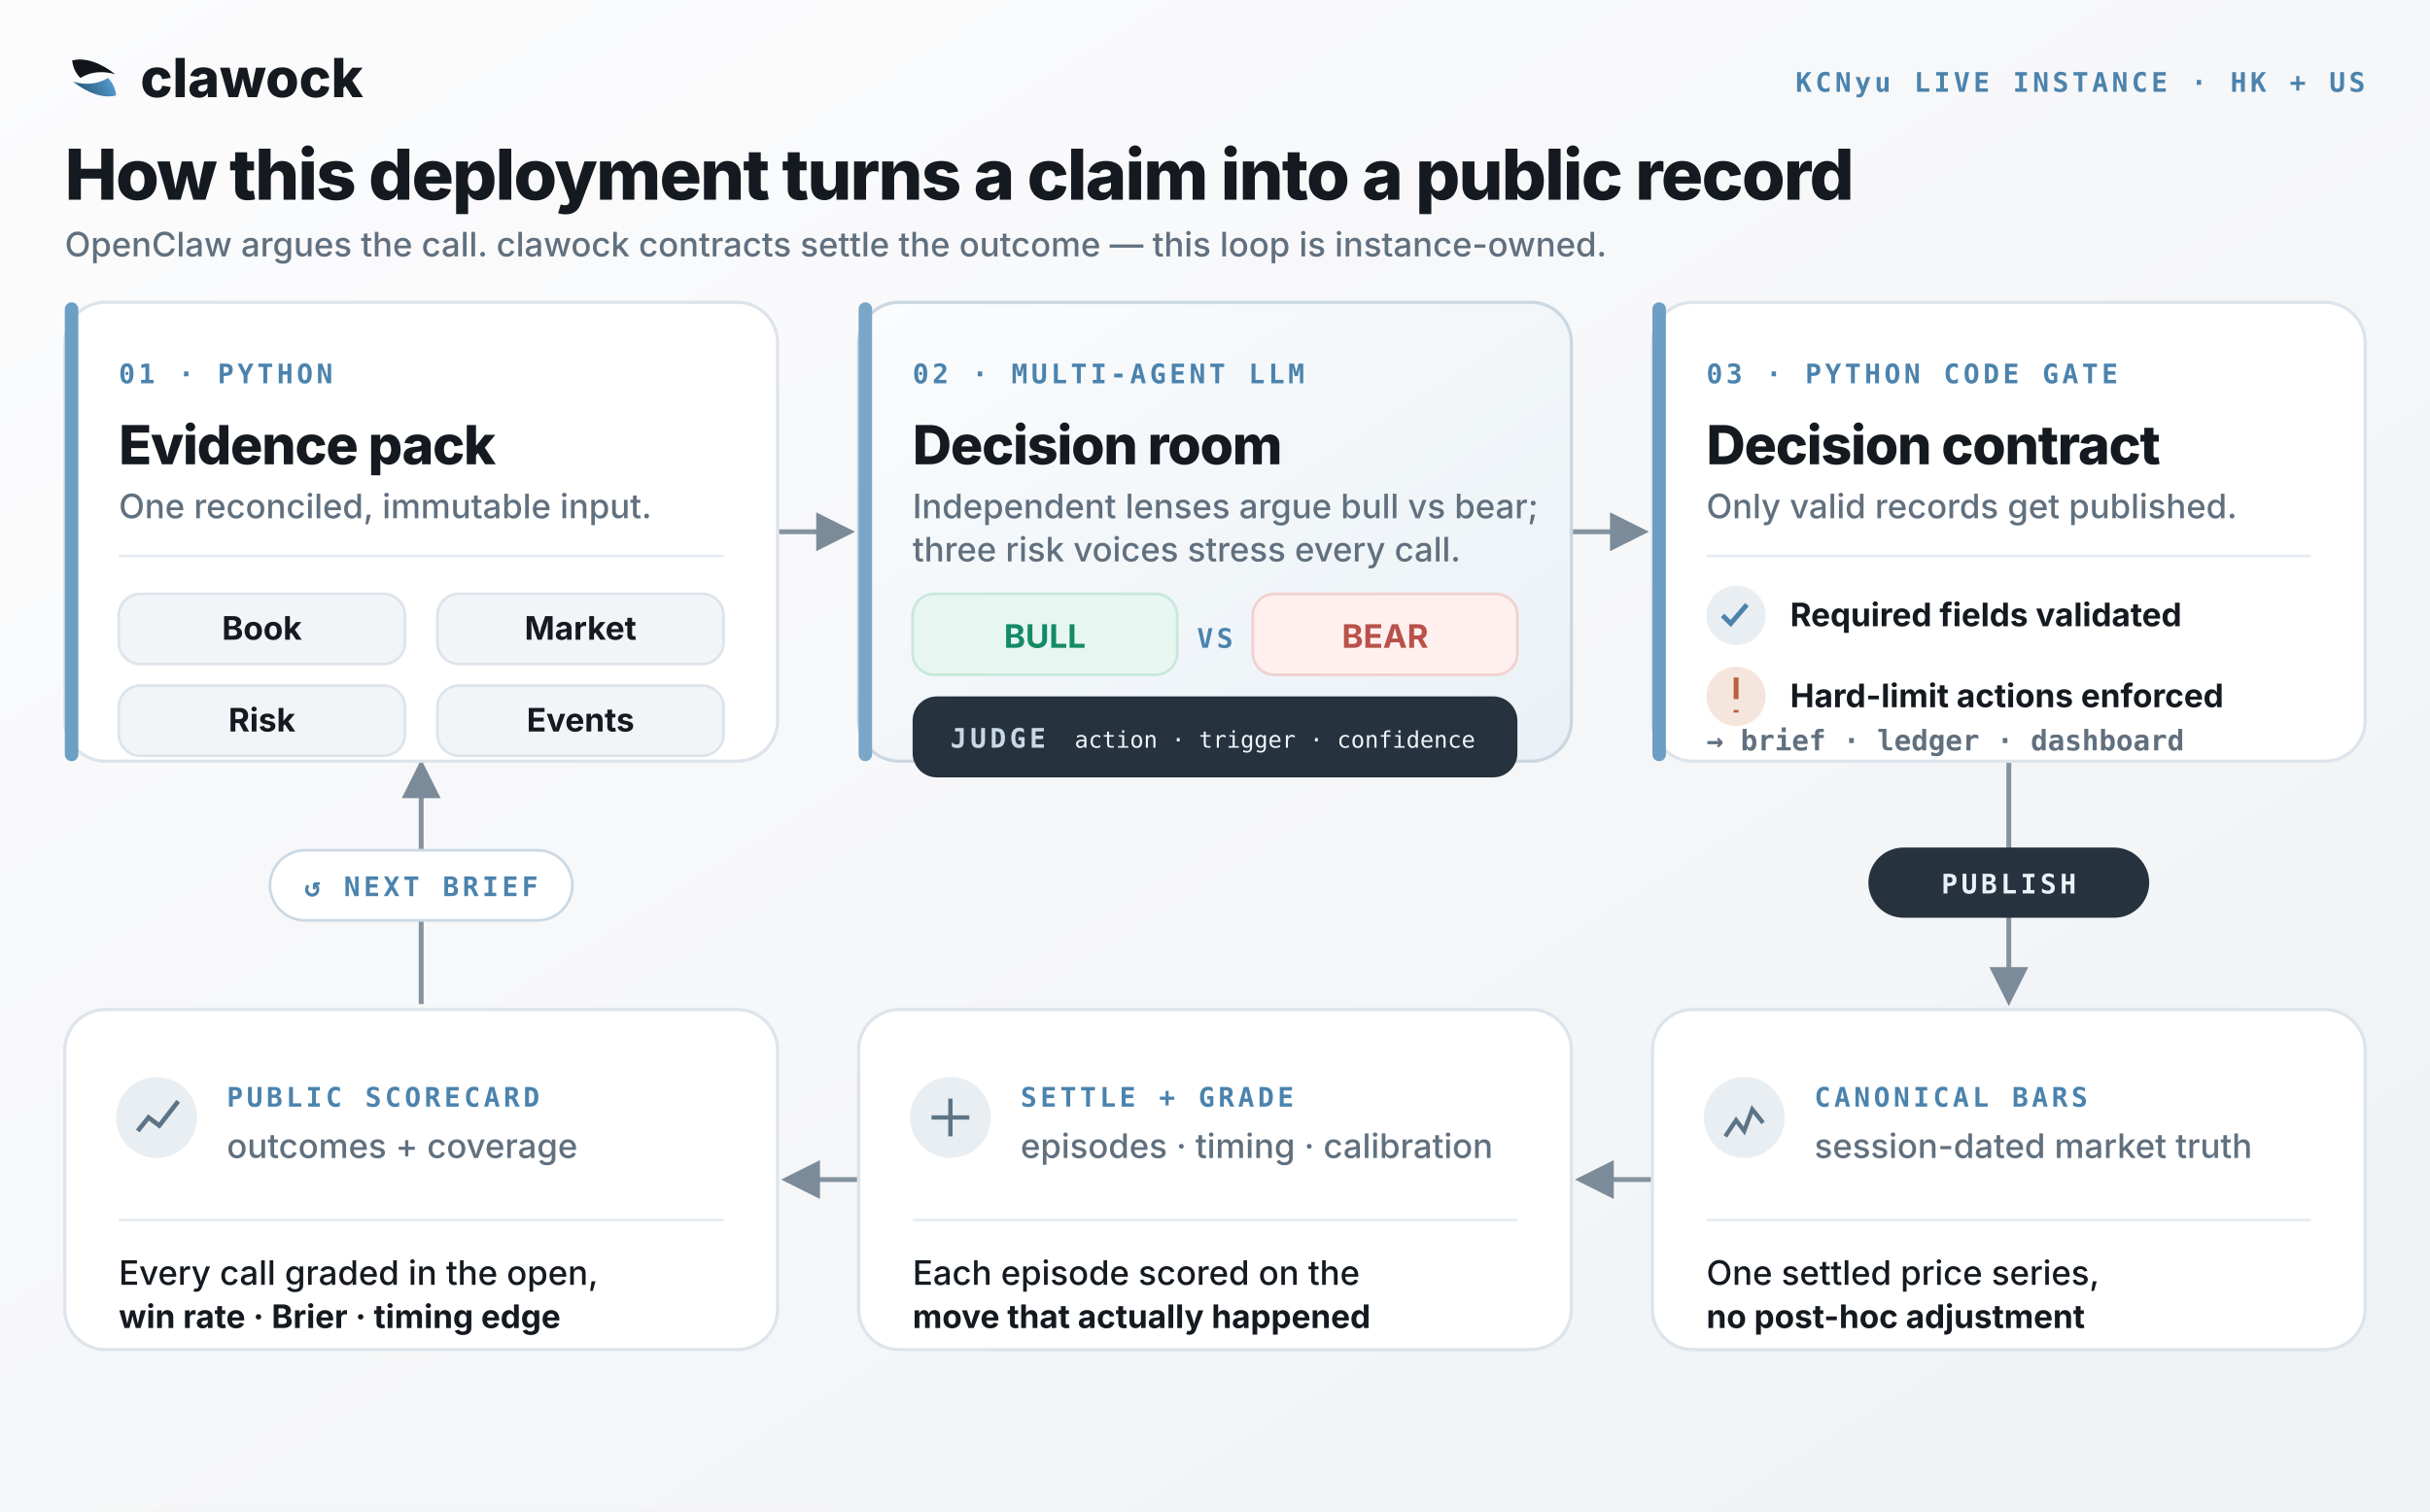
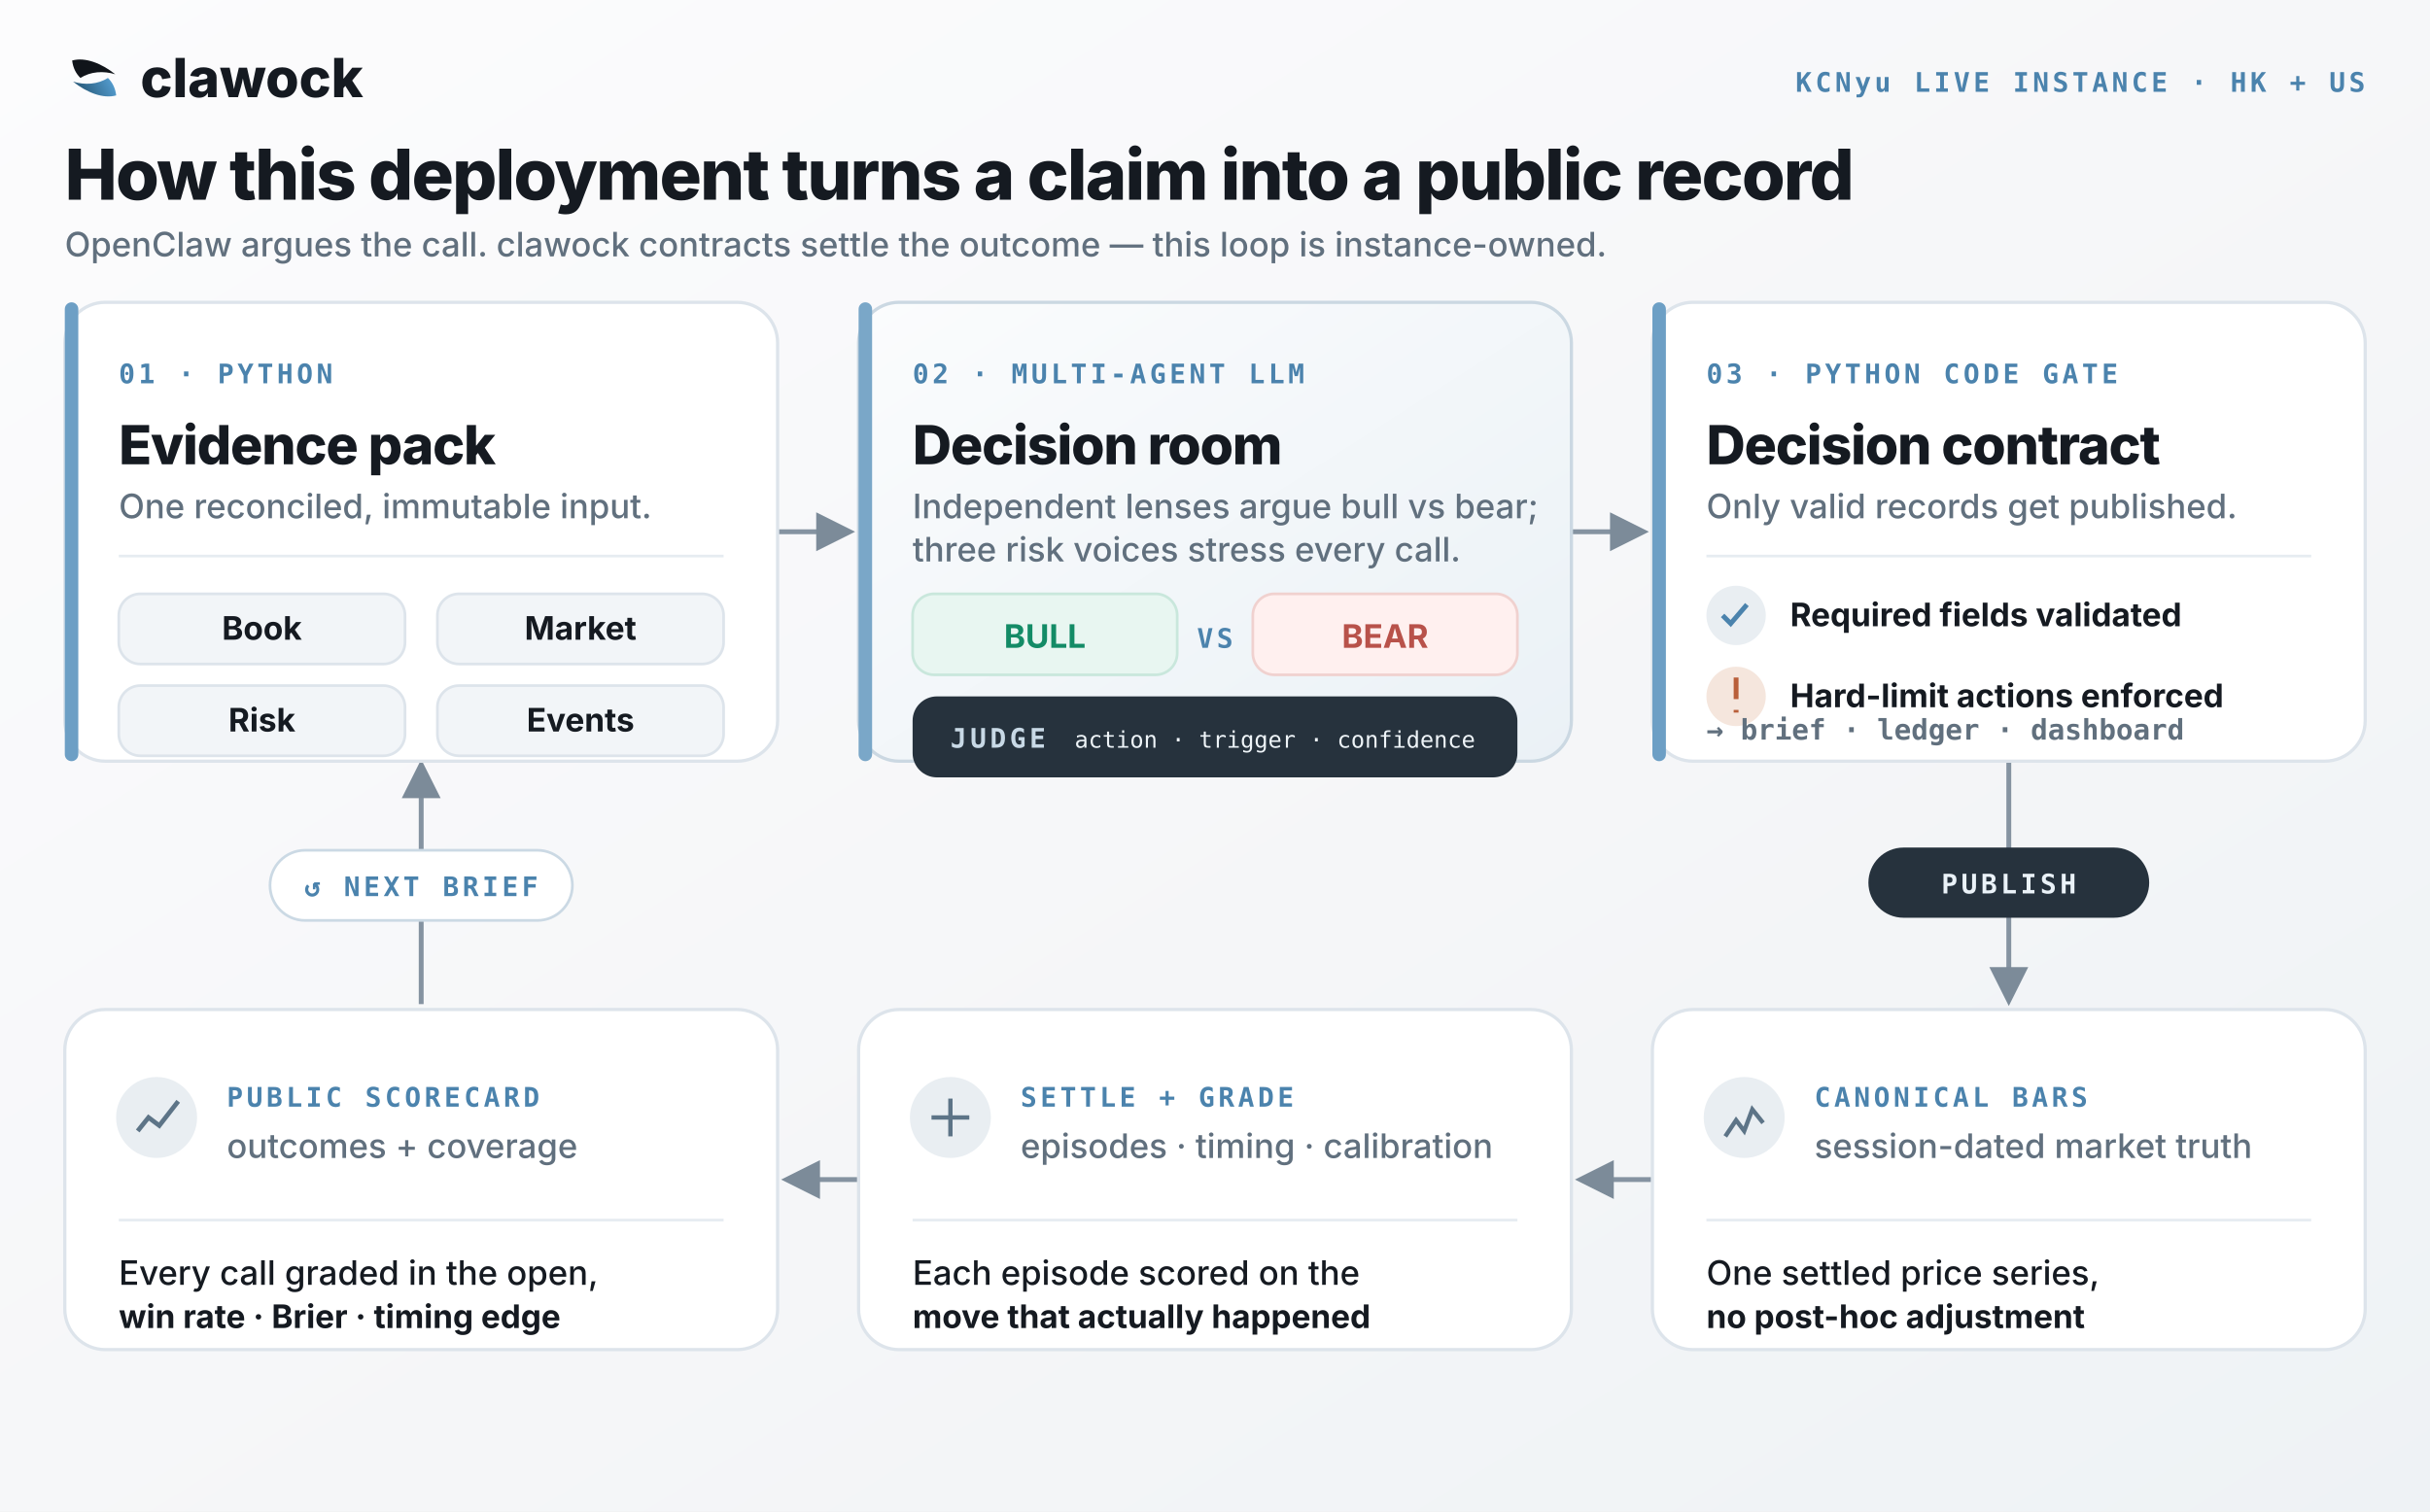
<svg xmlns="http://www.w3.org/2000/svg" width="900" height="560" viewBox="0 0 900 560" role="img" aria-labelledby="title desc">
  <defs>
    <linearGradient id="page" x1="0" y1="0" x2="1" y2="1">
      <stop offset="0" stop-color="#fcfcfd" />
      <stop offset=".58" stop-color="#f5f6f8" />
      <stop offset="1" stop-color="#eef2f5" />
    </linearGradient>
    <linearGradient id="core" x1="0" y1="0" x2="1" y2="1">
      <stop offset="0" stop-color="#fbfcfd" />
      <stop offset="1" stop-color="#eaf1f6" />
    </linearGradient>
    <linearGradient id="brand-bull" x1="14" y1="50" x2="51" y2="31" gradientUnits="userSpaceOnUse">
      <stop offset="0" stop-color="#245574" />
      <stop offset="1" stop-color="#559ed1" />
    </linearGradient>
    <marker id="arrow" markerWidth="9" markerHeight="9" refX="6.5" refY="4" orient="auto">
      <path d="M0 0L8 4L0 8Z" fill="#7c8b99" />
    </marker>
    <style>
      .sans{font-family:Inter,-apple-system,BlinkMacSystemFont,"Segoe UI",Arial,sans-serif}
      .ink{fill:#151a21}.muted{fill:#61707e}.blue{fill:#4b83ad}.green{fill:#138b66}.warm{fill:#b8524a}
      .kicker{font:700 10px "SFMono-Regular",Consolas,monospace;letter-spacing:1.3px}
      .title{font:800 26px Inter,-apple-system,"Segoe UI",Arial,sans-serif;letter-spacing:-.6px}
      .stage{font:800 20px Inter,-apple-system,"Segoe UI",Arial,sans-serif;letter-spacing:-.4px}
      .body{font:500 12.5px Inter,-apple-system,"Segoe UI",Arial,sans-serif}
      .label{font:750 12px Inter,-apple-system,"Segoe UI",Arial,sans-serif}
      .micro{font:600 10.5px "SFMono-Regular",Consolas,monospace}
      .card{fill:#fff;stroke:#dde4eb;stroke-width:1.2}
      .chip{fill:#f2f5f8;stroke:#dde4eb;stroke-width:1}
      .wire{fill:none;stroke:#8593a1;stroke-width:1.8;marker-end:url(#arrow)}
    </style>
  </defs>
  <rect width="900" height="560" fill="url(#page)" />
  <g class="sans">
    <g transform="translate(24 18) scale(.34)">
      <path d="M8 13C22 9 40 16 55 28C42 24 28 25 17 32C12 27 9 21 8 13Z" fill="#10141a" />
      <path d="M56 51C42 55 24 48 9 36C22 40 36 39 47 32C52 37 55 43 56 51Z" fill="url(#brand-bull)" />
    </g>
    <text x="52" y="36" font-size="20" font-weight="800" class="ink">clawock</text>
    <text x="876" y="34" text-anchor="end" class="kicker blue">KCNyu LIVE INSTANCE · HK + US</text>
    <text x="24" y="74" class="title ink">How this deployment turns a claim into a public record</text>
    <text x="24" y="95" class="body muted">OpenClaw argues the call. clawock contracts settle the outcome — this loop is instance-owned.</text>
  </g>
  <g class="sans">
    <path d="M288 197H314" class="wire" />
    <path d="M582 197H608" class="wire" />
    <path d="M744 282V370" class="wire" />
    <path d="M612 437H586" class="wire" />
    <path d="M318 437H292" class="wire" />
    <path d="M156 372V284" class="wire" />
    <g transform="translate(744 327)">
      <rect x="-52" y="-13" width="104" height="26" rx="13" fill="#26323d" />
      <text x="0" y="4" text-anchor="middle" class="kicker" fill="#eaf2f8">PUBLISH</text>
    </g>
    <g transform="translate(156 328)">
      <rect x="-56" y="-13" width="112" height="26" rx="13" fill="#fff" stroke="#cbd9e4" />
      <text x="0" y="4" text-anchor="middle" class="kicker blue">↺ NEXT BRIEF</text>
    </g>
  </g>
  <g transform="translate(24 112)" class="sans">
    <rect class="card" width="264" height="170" rx="15" />
    <rect width="5" height="170" rx="2.5" fill="#6d9fc5" />
    <text x="20" y="30" class="kicker blue">01 · PYTHON</text>
    <text x="20" y="60" class="stage ink">Evidence pack</text>
    <text x="20" y="80" class="body muted">One reconciled, immutable input.</text>
    <path d="M20 94H244" stroke="#e6ecf1" />
    <g transform="translate(20 108)">
      <rect width="106" height="26" rx="8" class="chip" />
      <text x="53" y="17" text-anchor="middle" class="label ink">Book</text>
      <rect x="118" width="106" height="26" rx="8" class="chip" />
      <text x="171" y="17" text-anchor="middle" class="label ink">Market</text>
      <rect y="34" width="106" height="26" rx="8" class="chip" />
      <text x="53" y="51" text-anchor="middle" class="label ink">Risk</text>
      <rect x="118" y="34" width="106" height="26" rx="8" class="chip" />
      <text x="171" y="51" text-anchor="middle" class="label ink">Events</text>
    </g>
  </g>
  <g transform="translate(318 112)" class="sans">
    <rect width="264" height="170" rx="15" fill="url(#core)" stroke="#cbd8e2" stroke-width="1.2" />
    <rect width="5" height="170" rx="2.5" fill="#7aa7c8" />
    <text x="20" y="30" class="kicker blue">02 · MULTI-AGENT LLM</text>
    <text x="20" y="60" class="stage ink">Decision room</text>
    <text x="20" y="80" class="body muted">Independent lenses argue bull vs bear;</text>
    <text x="20" y="96" class="body muted">three risk voices stress every call.</text>
    <rect x="20" y="108" width="98" height="30" rx="8" fill="#e8f6f1" stroke="#c9e7dc" />
    <text x="69" y="128" text-anchor="middle" class="label green">BULL</text>
    <text x="132" y="128" text-anchor="middle" class="kicker blue">VS</text>
    <rect x="146" y="108" width="98" height="30" rx="8" fill="#fff0ef" stroke="#f0d1cf" />
    <text x="195" y="128" text-anchor="middle" class="label warm">BEAR</text>
    <rect x="20" y="146" width="224" height="30" rx="9" fill="#26323d" />
    <text x="34" y="165" class="kicker" fill="#c8d9e6">JUDGE</text>
    <text x="80" y="165" fill="#eef4f8" font-size="8.5" font-family="'SFMono-Regular',Consolas,monospace">action · trigger · confidence</text>
  </g>
  <g transform="translate(612 112)" class="sans">
    <rect class="card" width="264" height="170" rx="15" />
    <rect width="5" height="170" rx="2.5" fill="#6d9fc5" />
    <text x="20" y="30" class="kicker blue">03 · PYTHON CODE GATE</text>
    <text x="20" y="60" class="stage ink">Decision contract</text>
    <text x="20" y="80" class="body muted">Only valid records get published.</text>
    <path d="M20 94H244" stroke="#e6ecf1" />
    <circle cx="31" cy="116" r="11" fill="#e9eef2" />
    <path d="M26 116l3 3 6-7" fill="none" stroke="#4b83ad" stroke-width="1.8" />
    <text x="51" y="120" class="label ink">Required fields validated</text>
    <circle cx="31" cy="146" r="11" fill="#f5e6dd" />
    <path d="M31 139v8M31 151v1" stroke="#b95f3a" stroke-width="1.8" />
    <text x="51" y="150" class="label ink">Hard-limit actions enforced</text>
-     <text x="20" y="166" class="micro muted">→ brief · ledger · dashboard</text>
+     <text x="20" y="162" class="micro muted">→ brief · ledger · dashboard</text>
  </g>
  <g transform="translate(24 374)" class="sans">
    <rect class="card" width="264" height="126" rx="15" />
    <circle cx="34" cy="40" r="15" fill="#e9eef2" />
    <path d="M27 45l4-5 4 3 7-9" fill="none" stroke="#5d7487" stroke-width="1.7" />
    <text x="60" y="36" class="kicker blue">PUBLIC SCORECARD</text>
    <text x="60" y="55" class="body muted">outcomes + coverage</text>
    <path d="M20 78H244" stroke="#e6ecf1" />
    <text x="20" y="102" class="body ink">Every call graded in the open,</text>
    <text x="20" y="118" class="label ink">win rate · Brier · timing edge</text>
  </g>
  <g transform="translate(318 374)" class="sans">
    <rect class="card" width="264" height="126" rx="15" />
    <circle cx="34" cy="40" r="15" fill="#e9eef2" />
    <path d="M27 40h14M34 33v14" stroke="#5d7487" stroke-width="1.6" />
    <text x="60" y="36" class="kicker blue">SETTLE + GRADE</text>
    <text x="60" y="55" class="body muted">episodes · timing · calibration</text>
    <path d="M20 78H244" stroke="#e6ecf1" />
    <text x="20" y="102" class="body ink">Each episode scored on the</text>
    <text x="20" y="118" class="label ink">move that actually happened</text>
  </g>
  <g transform="translate(612 374)" class="sans">
    <rect class="card" width="264" height="126" rx="15" />
    <circle cx="34" cy="40" r="15" fill="#e9eef2" />
    <path d="M27 47l4-6 3 4 3-8 4 5" fill="none" stroke="#5d7487" stroke-width="1.6" />
    <text x="60" y="36" class="kicker blue">CANONICAL BARS</text>
    <text x="60" y="55" class="body muted">session-dated market truth</text>
    <path d="M20 78H244" stroke="#e6ecf1" />
    <text x="20" y="102" class="body ink">One settled price series,</text>
    <text x="20" y="118" class="label ink">no post-hoc adjustment</text>
  </g>
</svg>
